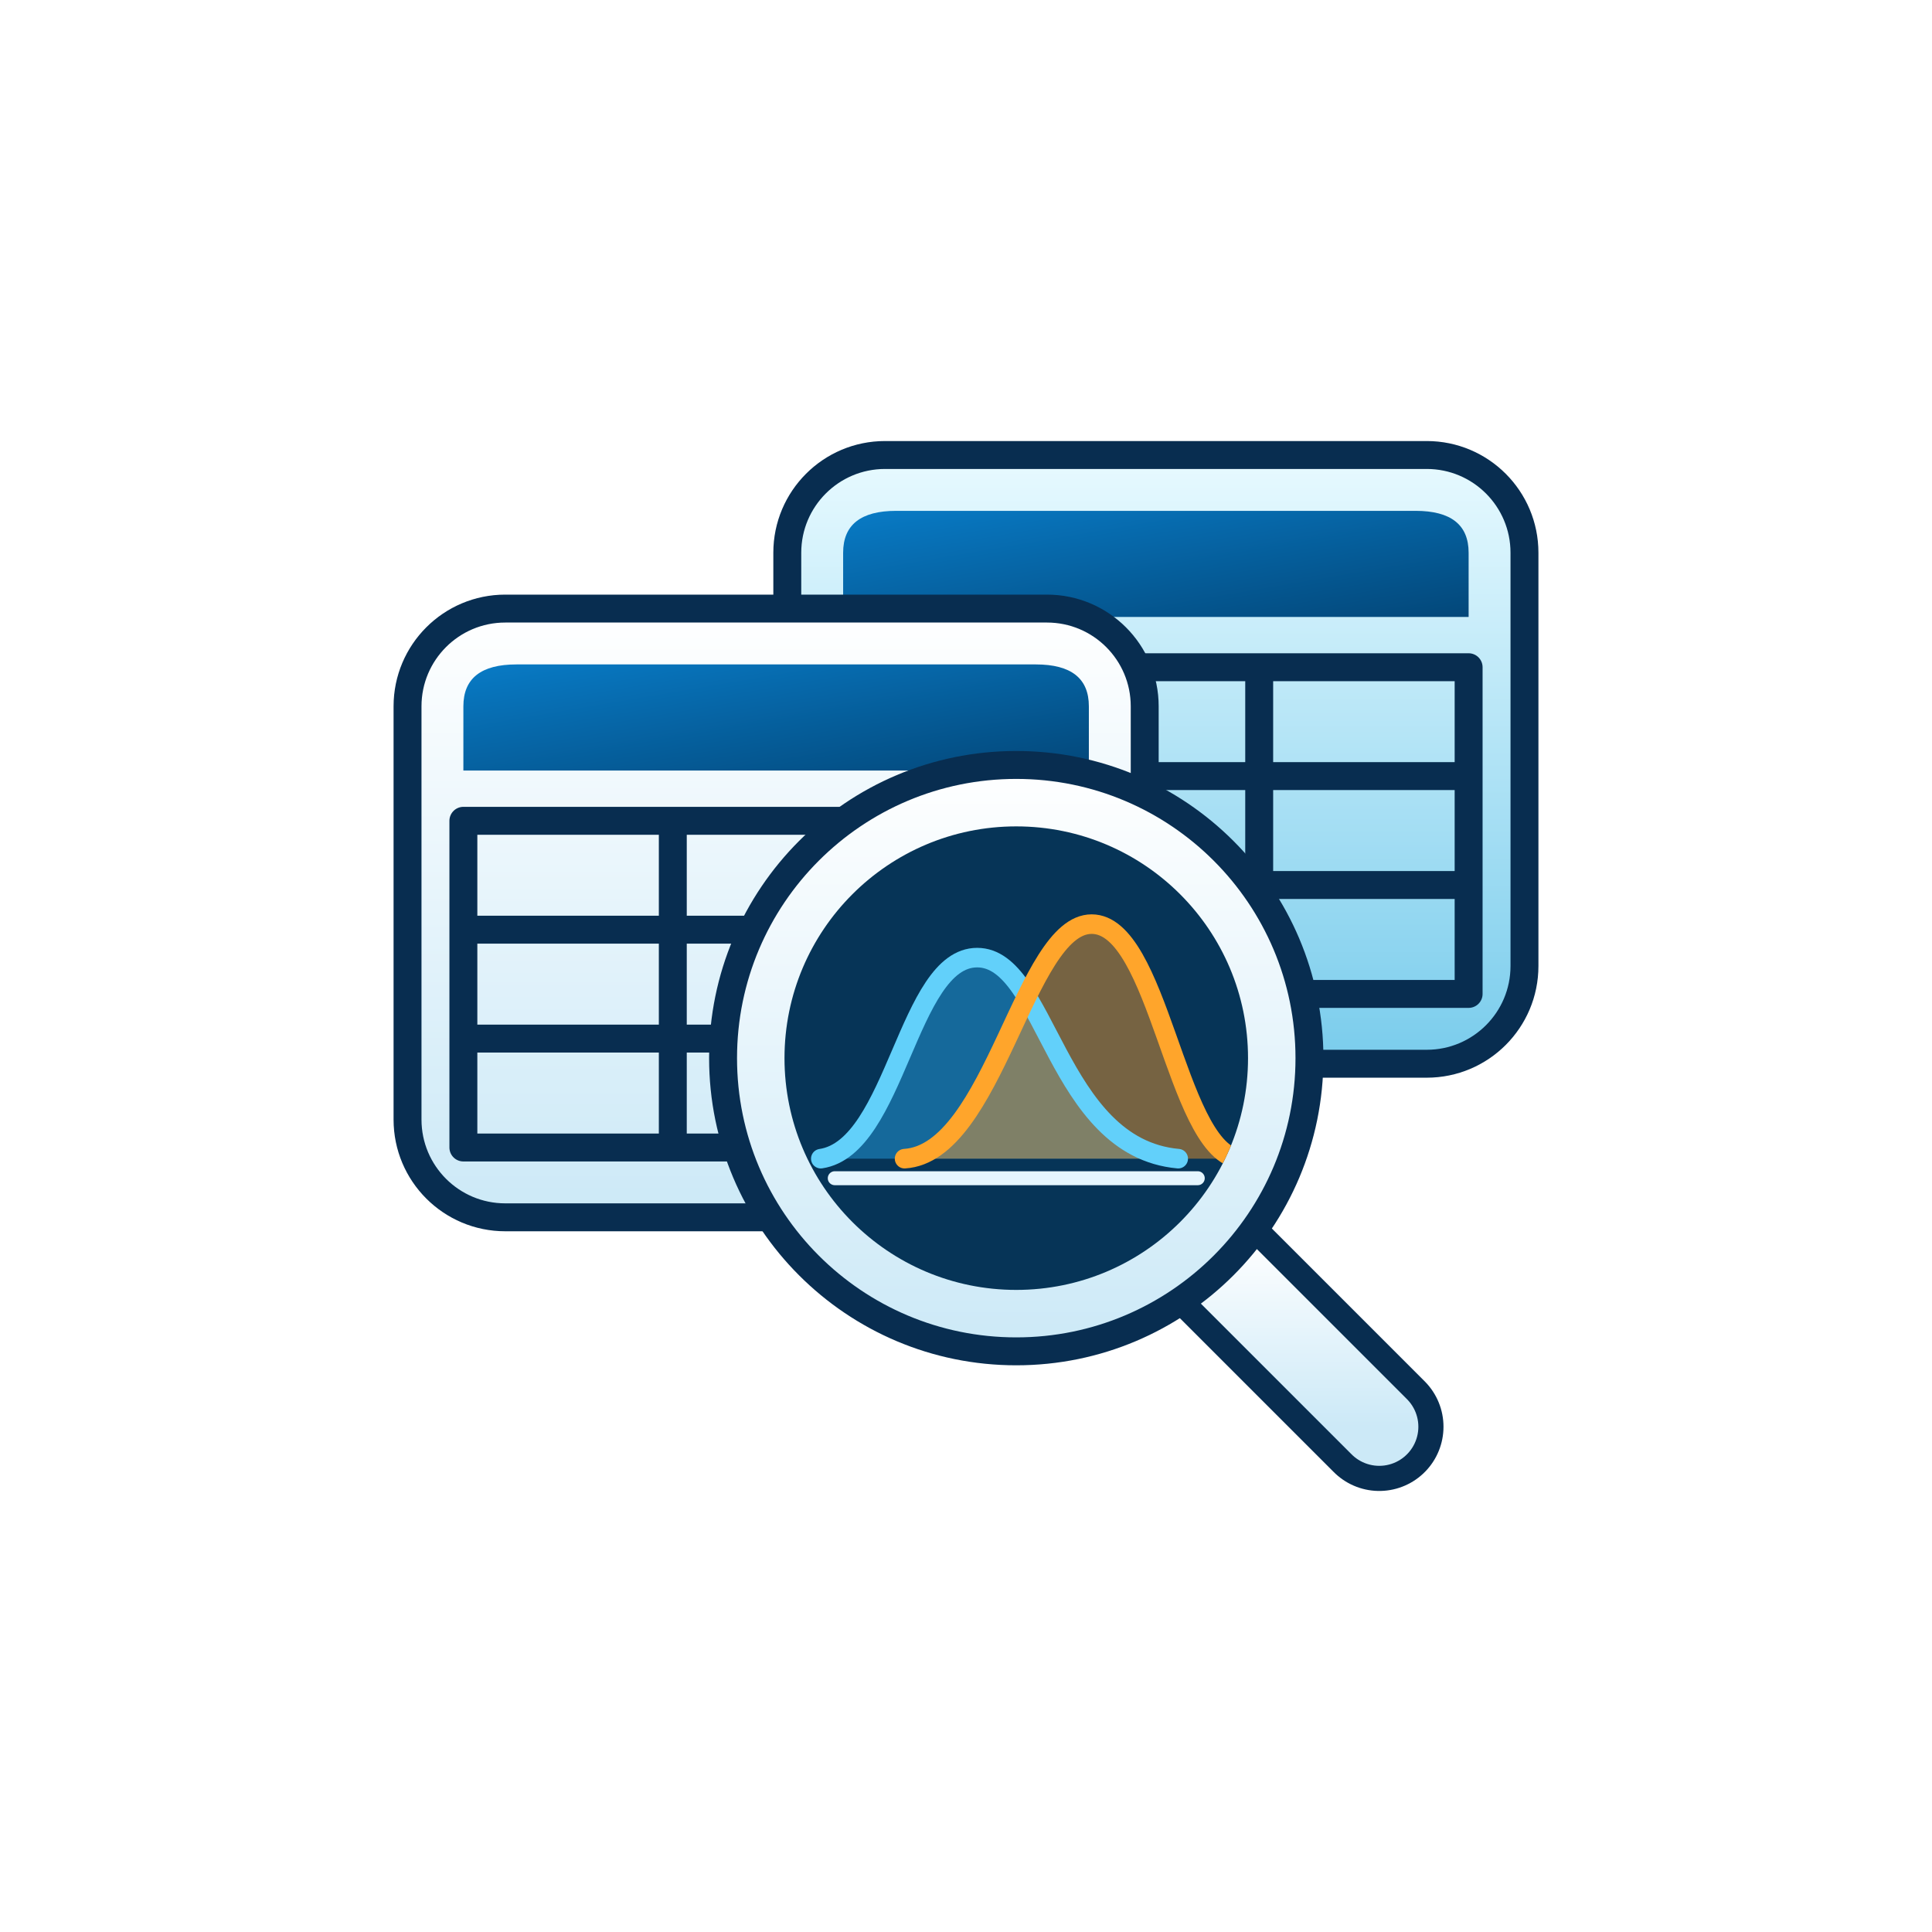
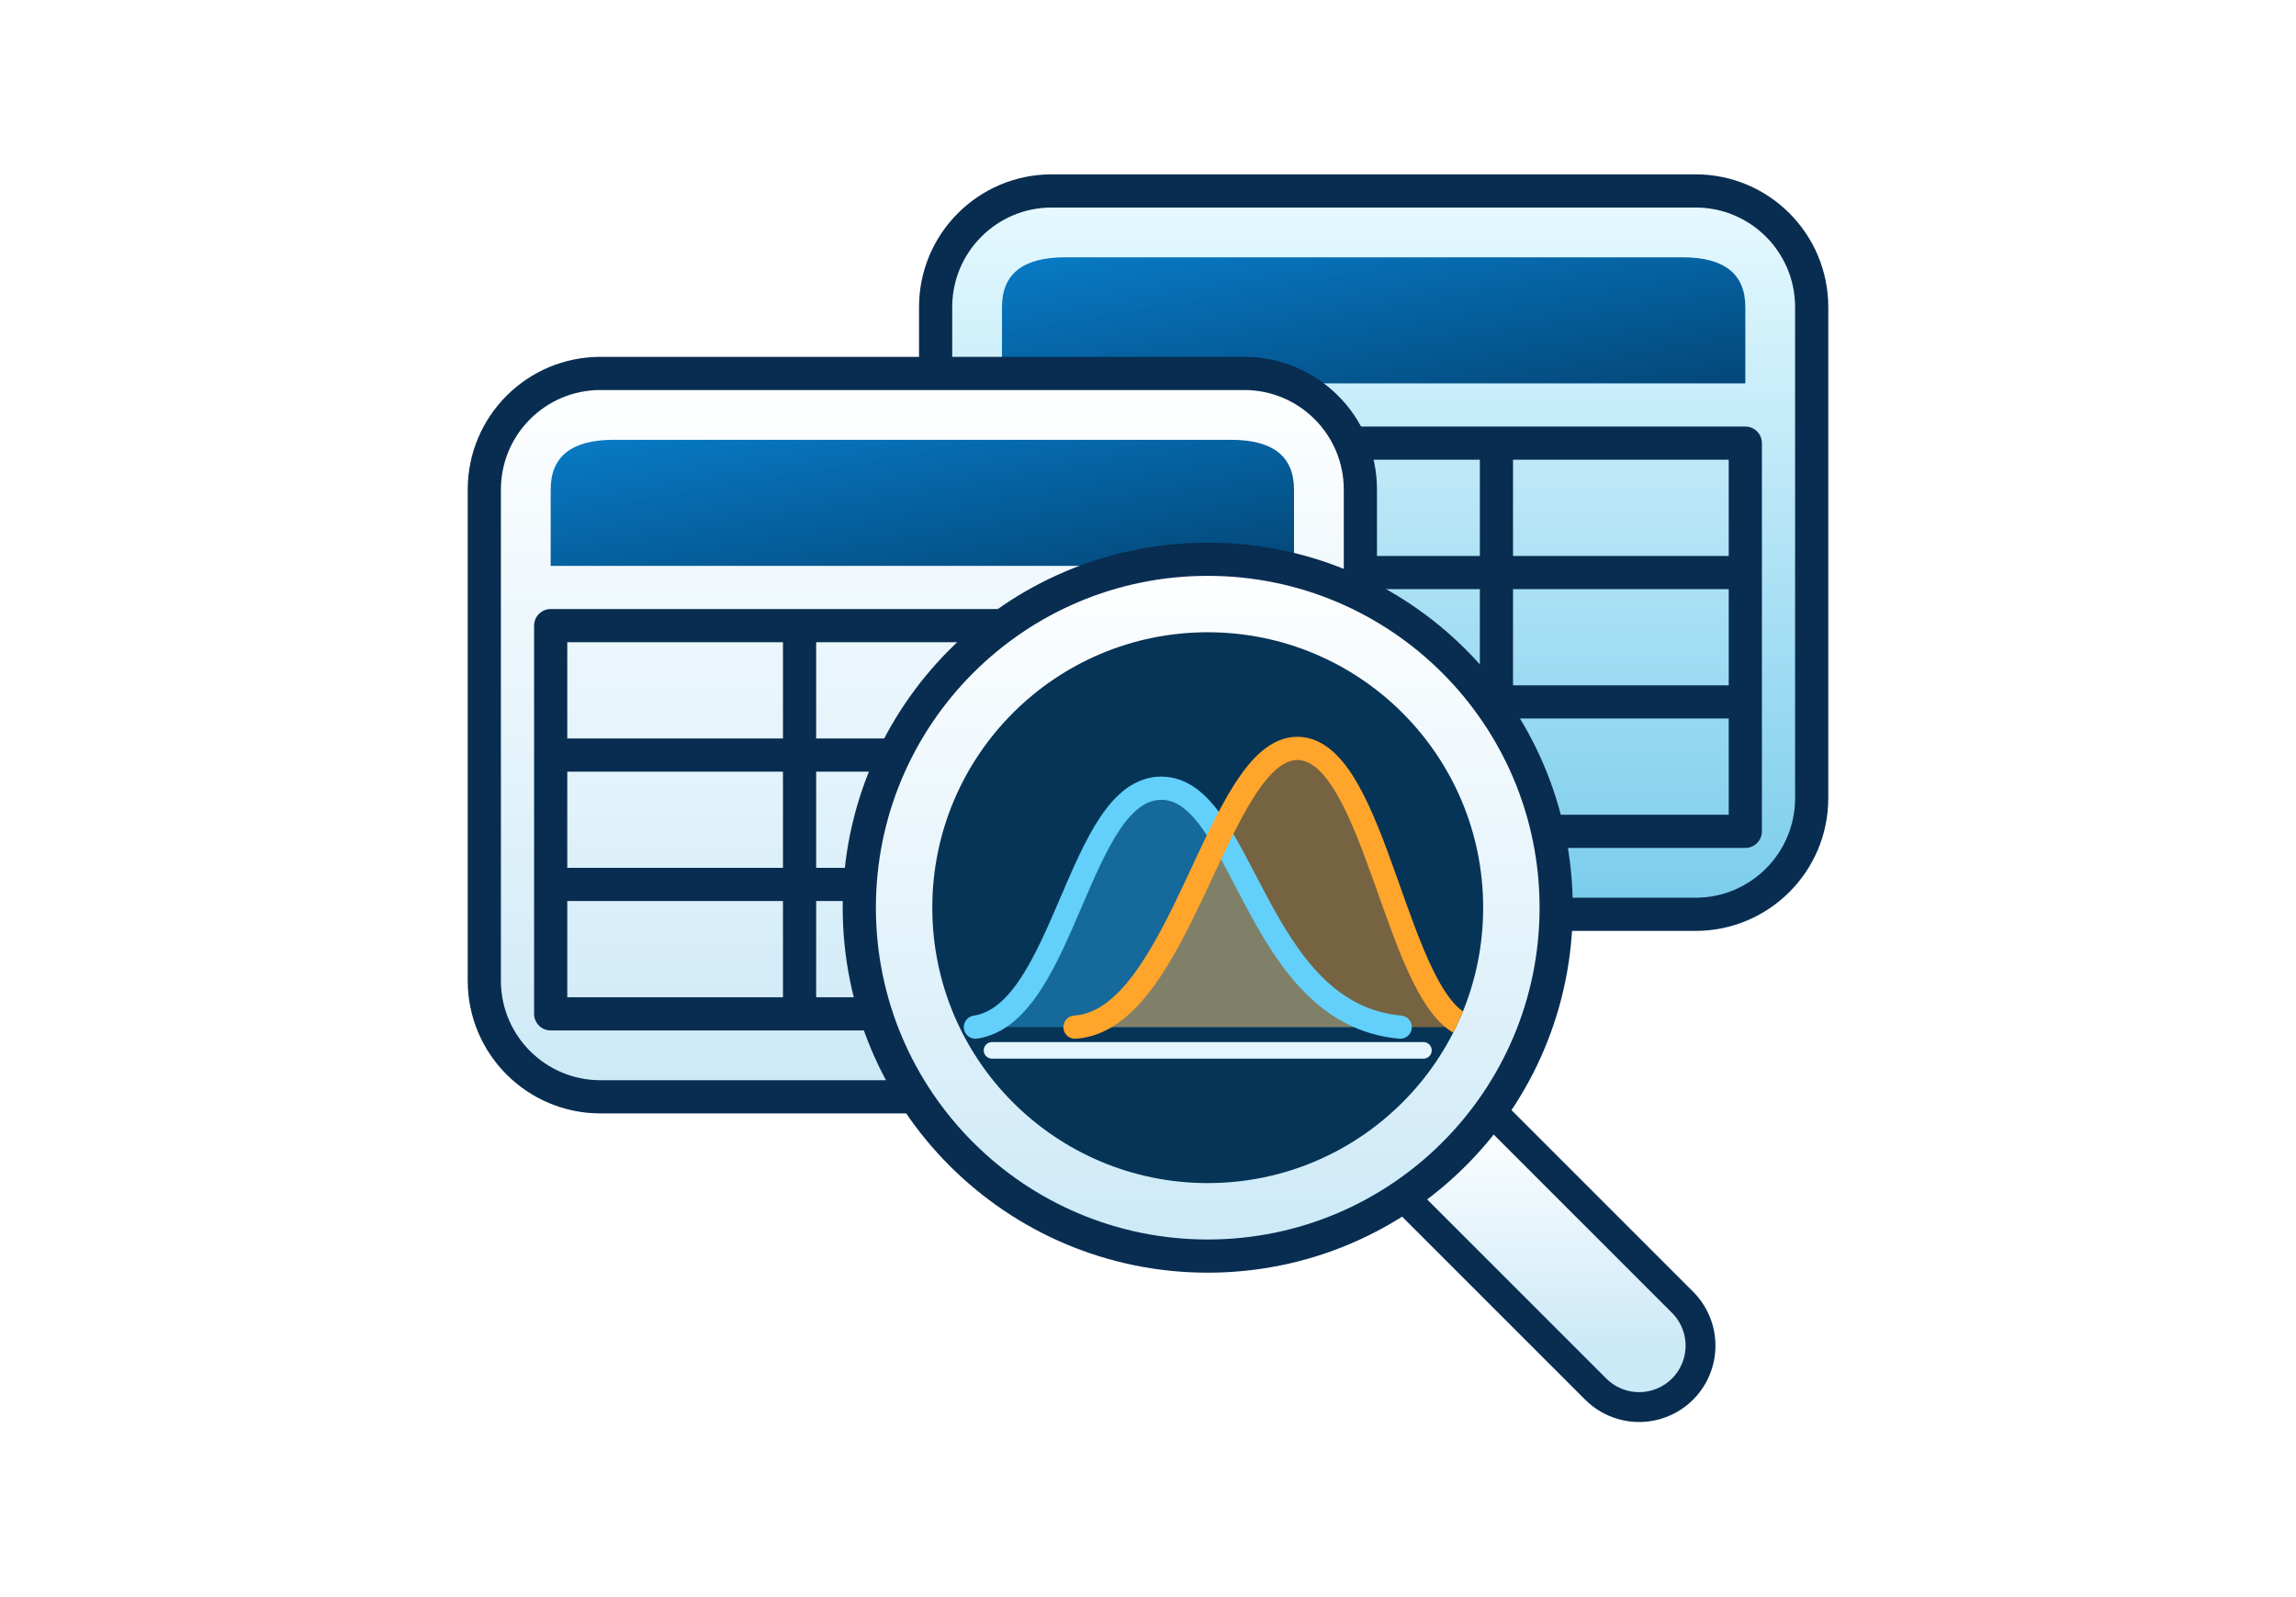
- <svg xmlns="http://www.w3.org/2000/svg" viewBox="0 0 512 512">
+ <svg xmlns="http://www.w3.org/2000/svg" viewBox="0 78 512 356">
  <defs>
    <linearGradient id="b" x2="1" y2="1">
      <stop stop-color="#087bc6" />
      <stop offset="1" stop-color="#034779" />
    </linearGradient>
    <linearGradient id="p" x2="0" y2="1">
      <stop stop-color="#e8faff" />
      <stop offset="1" stop-color="#79ccec" />
    </linearGradient>
    <linearGradient id="w" x2="0" y2="1">
      <stop stop-color="#fff" />
      <stop offset="1" stop-color="#cce9f7" />
    </linearGradient>
    <clipPath id="lens">
      <circle cx="272" cy="291" r="83" />
    </clipPath>
  </defs>
  <g transform="translate(68.04 65.08) scale(0.74)">
    <g stroke="#082d50" stroke-width="10" stroke-linejoin="round">
      <rect x="190" y="75" width="264" height="218" rx="35" fill="url(#p)" />
      <path d="M210 133V110Q210 95 229 95H415Q434 95 434 110V133Z" fill="url(#b)" stroke="none" />
      <path d="M210 151H434V268H210Z M284 151V268 M359 151V268 M210 190H434 M210 229H434" fill="none" />
      <rect x="54" y="130" width="264" height="218" rx="35" fill="url(#w)" />
      <path d="M74 188V165Q74 150 93 150H279Q298 150 298 165V188Z" fill="url(#b)" stroke="none" />
      <path d="M74 206H298V323H74Z M149 206V323 M224 206V323 M74 245H298 M74 284H298" fill="none" />
    </g>
    <path d="M334 355L402 423" stroke="#082d50" stroke-width="46" stroke-linecap="round" />
    <path d="M334 355L402 423" stroke="url(#w)" stroke-width="28" stroke-linecap="round" />
    <circle cx="272" cy="291" r="105" fill="url(#w)" stroke="#082d50" stroke-width="10" />
    <circle cx="272" cy="291" r="83" fill="#063457" />
    <g clip-path="url(#lens)">
      <path d="M202 327C229 323 233 255 258 255S286 323 330 327Z" fill="#29a8ed" opacity=".45" />
      <path d="M232 327C264 325 275 243 299 243S329 322 351 327Z" fill="#ff9c28" opacity=".45" />
      <path d="M202 327C229 323 233 255 258 255S286 323 330 327" fill="none" stroke="#62d0fa" stroke-width="7" stroke-linecap="round" />
      <path d="M232 327C264 325 275 243 299 243S329 322 351 327" fill="none" stroke="#ffa52b" stroke-width="7" stroke-linecap="round" />
      <path d="M207 334H337" stroke="#e5f6ff" stroke-width="5" stroke-linecap="round" />
    </g>
  </g>
</svg>
